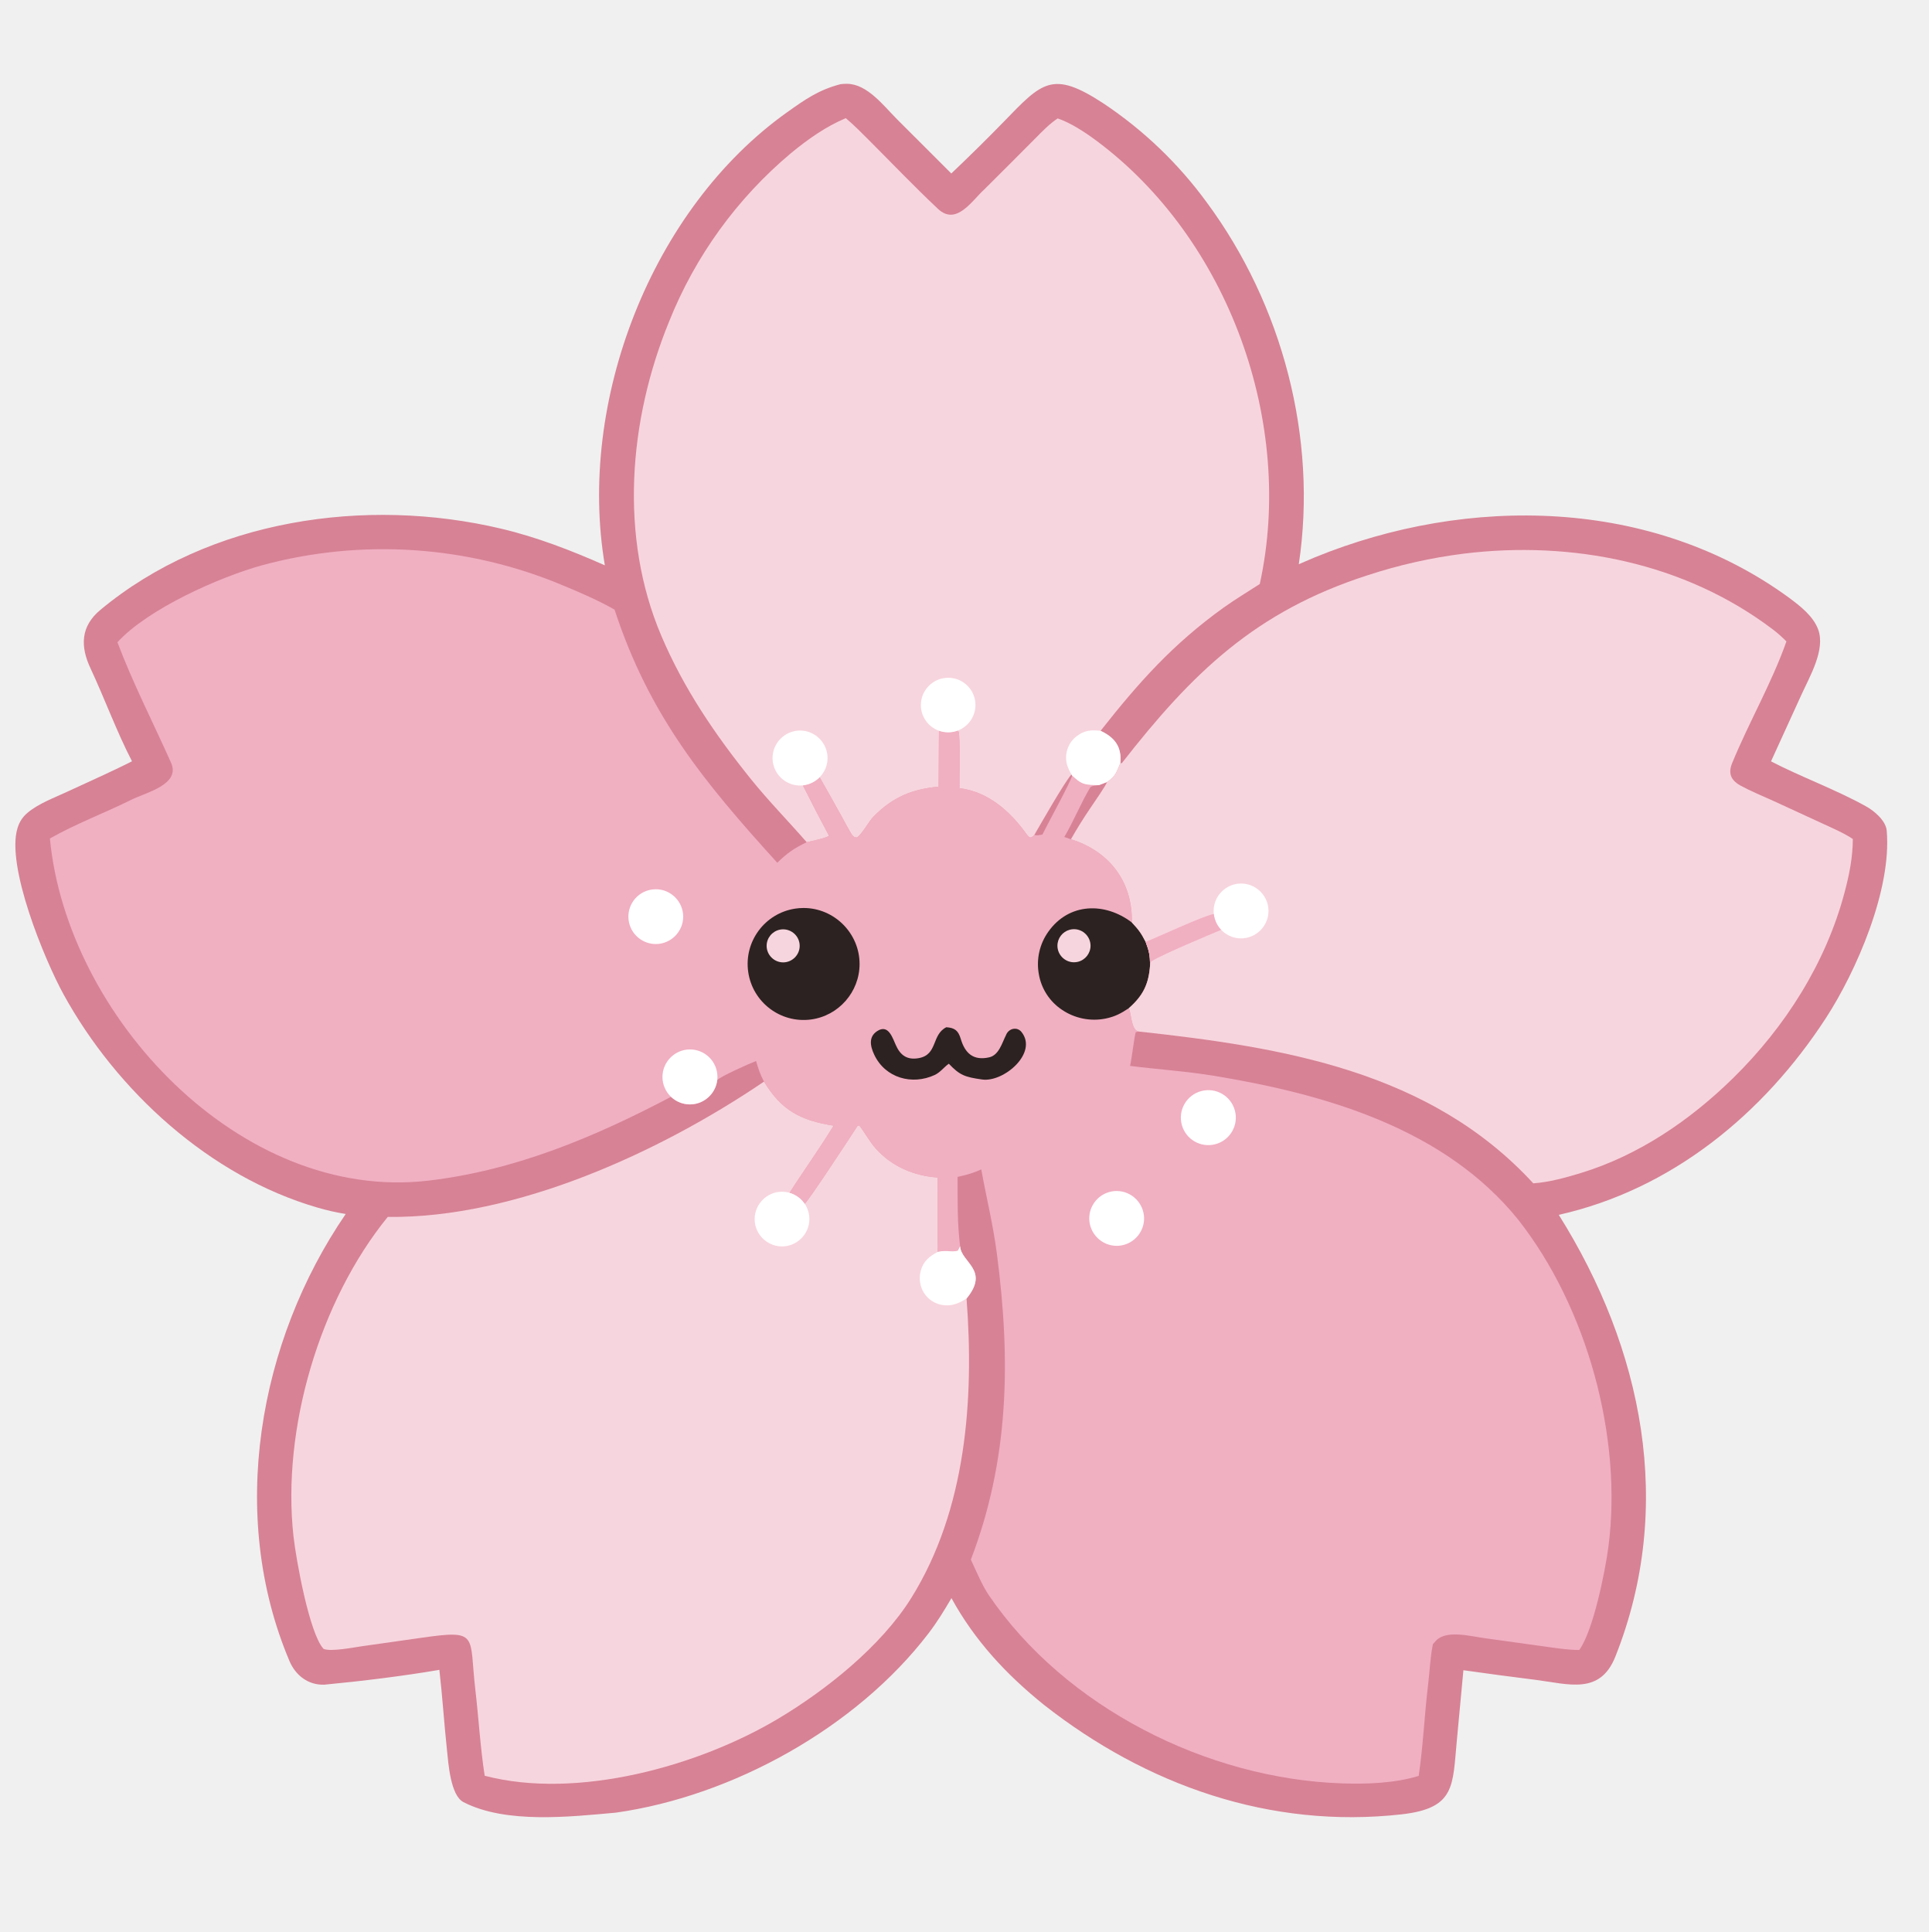
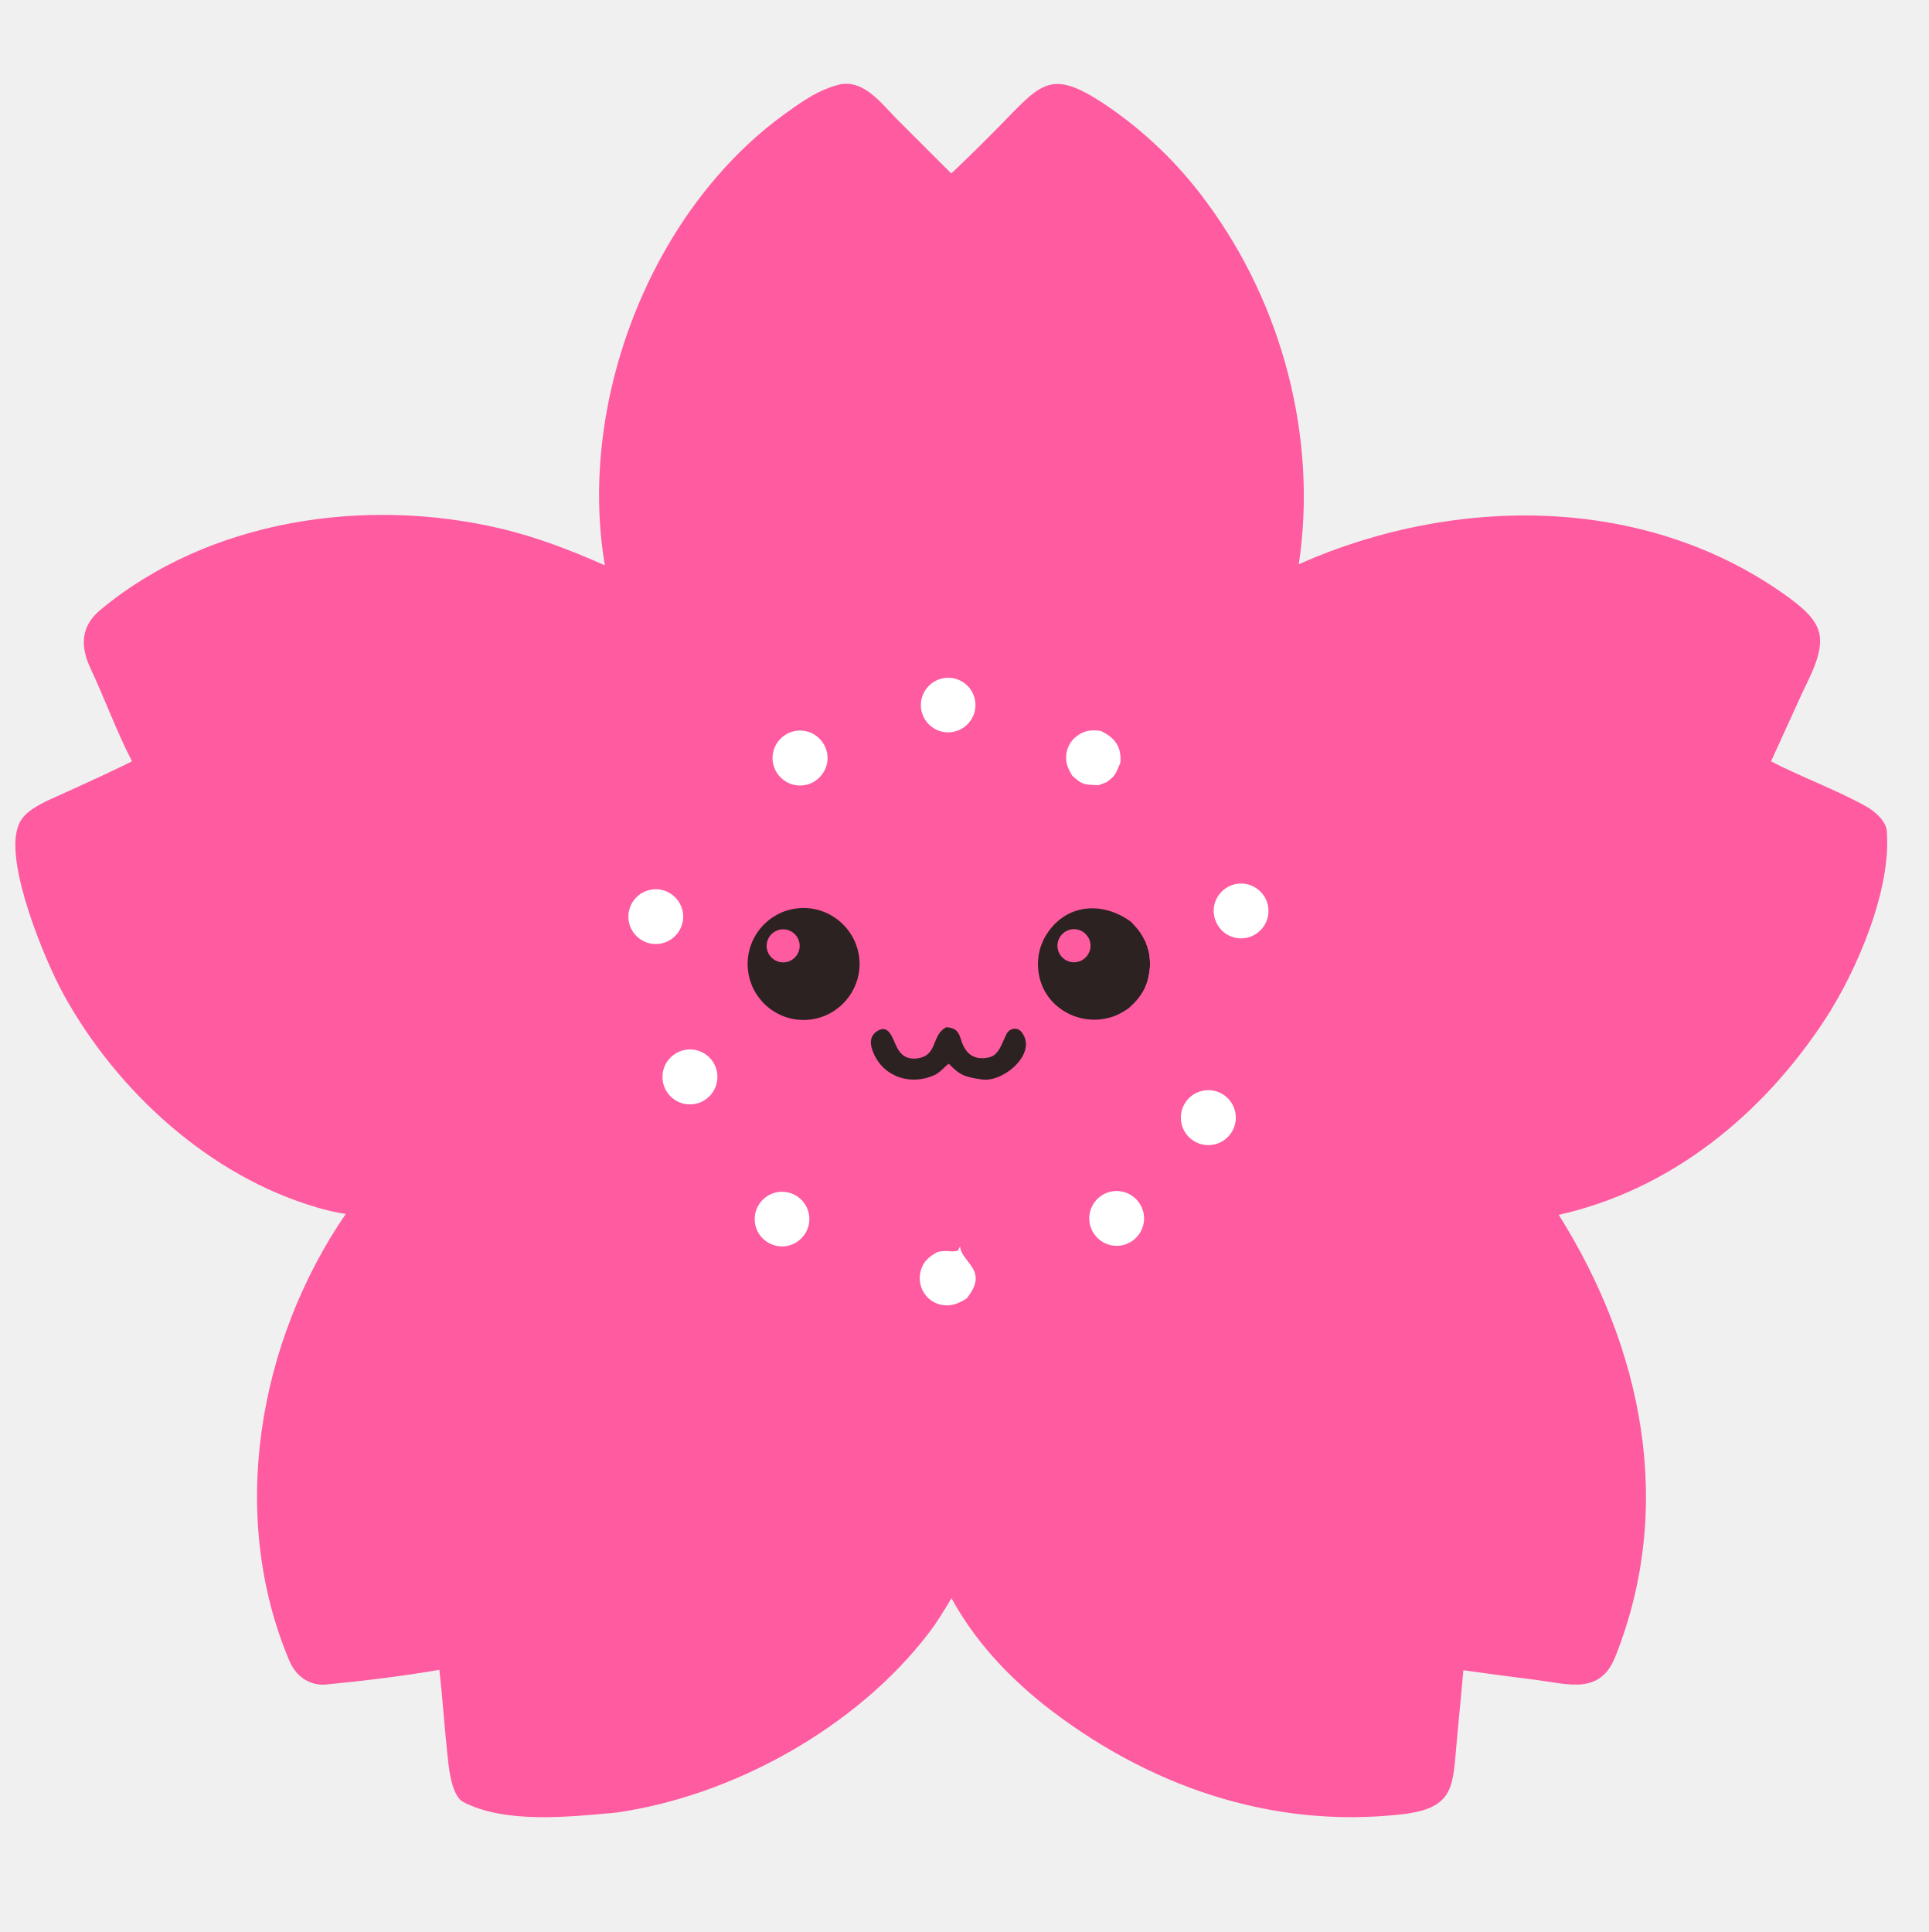
<svg xmlns="http://www.w3.org/2000/svg" width="100%" height="100%" viewBox="0 0 1024 1026" version="1.1" xml:space="preserve" style="fill-rule:evenodd;clip-rule:evenodd;stroke-linejoin:round;stroke-miterlimit:2;">
-   <path d="M446.392,44.69c1.128,-0.133 2.264,-0.192 3.4,-0.177c10.759,0.047 19.463,11.704 26.652,18.912l28.724,28.705c8.909,-8.444 19.305,-18.666 27.808,-27.431c20.419,-21.05 25.8,-27.547 52.857,-9.868c21.327,14.186 39.969,32.045 55.056,52.745c40.128,54.299 58.842,125.1 48.816,192.039c2.846,-1.259 5.708,-2.48 8.586,-3.665c81.284,-33.139 179.047,-31.705 251.827,21.541c5.84,4.356 12.702,9.644 15.359,16.712c4.033,10.731 -4.441,25.007 -8.895,34.801l-16.12,35.317c15.387,8.043 34.894,15.177 50.388,23.863c4.347,2.349 10.6,7.604 11.06,12.966c2.7,31.445 -16.217,74.716 -32.248,99.415c-33.217,51.175 -82.243,91.214 -141.907,104.58c44.521,70.918 61.812,154.757 30.041,234.628c-8.093,20.346 -24.642,14.611 -42.072,12.357c-12.885,-1.605 -25.756,-3.321 -38.611,-5.146l-3.439,36.783c-2.366,24.523 -0.52,36.522 -29.486,39.76c-69.592,7.782 -135.338,-15.367 -189.807,-58.152c-19.973,-16.08 -36.74,-34.08 -49.13,-56.672c-3.986,6.757 -7.407,12.45 -12.22,18.743c-38.191,49.937 -103.887,86.409 -165.964,95.17c-24.698,2.218 -58.399,6.001 -80.91,-5.562c-7.006,-3.598 -8.061,-20.787 -8.806,-27.733c-1.502,-14 -2.402,-28.442 -4.035,-42.537c-19.315,3.313 -41.472,6.015 -61.094,7.876c-8.604,0.3 -15.299,-5.002 -18.473,-12.489c-32.861,-77.515 -16.52,-169.821 29.839,-237.477c-5.087,-0.814 -10.117,-1.954 -15.058,-3.412c-57.046,-16.548 -106.516,-61.785 -134.78,-113.221c-10.085,-18.354 -30.753,-68.407 -24.403,-88.439c1.07,-3.376 2.726,-5.865 5.45,-8.126c5.832,-4.842 13.885,-7.774 20.73,-10.972c11.52,-5.381 23.24,-10.483 34.573,-16.242c-8.122,-15.653 -14.551,-33.365 -22.07,-49.431c-5.388,-11.511 -5.306,-22.16 5.242,-30.939c57.895,-48.187 141.071,-60.216 213.031,-43.117c19.073,4.538 37.219,11.6 54.896,19.429c-14.762,-86.703 24.624,-189.285 96.857,-240.667c9.627,-6.848 16.737,-11.845 28.336,-14.867" style="fill:#d78295;fill-rule:nonzero;" />
-   <path d="M62.354,341.076c16.109,-17.652 53.858,-34.538 76.866,-40.906c53.004,-14.315 109.302,-10.516 159.902,10.791c8.855,3.626 18.918,8.061 27.216,12.768c18.44,56.165 47.107,91.131 86.422,134.443c5.275,-5.191 9.028,-7.736 15.615,-10.914c2.868,-0.718 9.757,-2.005 11.874,-3.378c-4.759,-8.867 -9.389,-17.8 -13.888,-26.801c3.379,-0.352 6.532,-1.872 8.911,-4.297c4.004,6.988 7.946,14.01 11.827,21.067c0.967,1.748 4.656,8.691 5.657,9.888c1.378,1.103 0.621,0.8 2.326,1.003c2.65,-1.709 6.311,-8.582 8.734,-11.046c10.298,-10.47 20.601,-14.652 34.608,-15.928l0.193,-29.693c3.179,1.154 6.663,1.16 9.846,0.017l0.581,0.397c0.937,3.006 0.395,25.163 0.454,30.075c15.085,1.887 26.401,11.85 35.03,23.577c1.591,2.162 2.418,3.862 4.718,1.255c3.466,-6 15.78,-27.64 19.726,-32.159l0.366,0.633c4.542,4.124 5.721,4.877 12.051,5.022l2.136,0.058c1.479,-0.525 2.955,-1.131 4.416,-1.709c-0.756,2.122 -7.173,11.298 -8.836,13.786c-3.69,5.415 -7.156,10.979 -10.389,16.679c20.34,6.281 32.838,22.584 32.32,44.164c3.565,3.788 4.936,5.638 7.327,10.314c1.837,4.887 2.28,6.958 2.377,12.195c-0.675,10.101 -3.617,16.285 -11.262,23.001l0.221,0.686c1.189,3.78 1.259,10.965 4.88,11.718l-1.449,0.37c-0.791,2.314 -2.011,13.52 -3.041,17.904c15.181,1.886 29.989,2.846 45.195,5.357c58.902,9.726 122.04,27.967 161.019,76.416c36.405,46.33 55.502,115.513 47.783,173.866c-1.714,12.957 -8.062,44.479 -15.453,54.542c-6.015,0.037 -14.271,-1.292 -20.389,-2.125l-30.592,-4.251c-7.218,-1.021 -19.534,-4.299 -25.009,1.35c-0.593,0.612 -1.165,1.244 -1.714,1.896c-1.458,7.054 -1.659,14.158 -2.527,21.242c-1.93,15.759 -2.693,33.19 -5.026,48.756c-12.726,3.894 -27.403,4.432 -40.889,3.967c-71.56,-2.467 -146.853,-40.354 -187.444,-99.998c-3.388,-4.977 -6.882,-13.246 -9.487,-18.824c20.374,-53.206 21.18,-105.927 13.865,-162.063c-2.142,-16.436 -5.493,-29.396 -8.337,-45.159c-4.397,2.031 -7.815,2.924 -12.57,3.97c0.027,13.166 -0.225,23.654 1.32,36.767c-0.467,1.065 -0.608,1.418 -1.192,2.424c-4.032,1.007 -5.148,-0.532 -10.681,0.633l-0.079,-39.502c-12.506,-0.811 -24.167,-5.822 -32.65,-15.161c-3.381,-3.722 -5.888,-8.539 -8.93,-12.5l-0.934,0.278c-2.829,4.375 -26.456,40.462 -28.061,41.328c-1.909,-2.824 -4.753,-4.888 -8.03,-5.828c7.657,-12.01 15.918,-23.369 23.374,-35.644c-17.369,-2.749 -27.627,-8.001 -36.953,-23.39c-1.97,-3.702 -3.054,-6.933 -4.21,-10.927c-2.773,0.983 -19.823,8.568 -20.607,10.163c-0.874,7.305 -7.14,12.866 -14.497,12.866c-3.745,0 -7.351,-1.441 -10.064,-4.023c-40.683,21.442 -82.95,39.165 -128.971,44.521c-99.726,11.607 -191.872,-87.338 -200.855,-181.713c13.727,-7.819 29.239,-13.597 43.358,-20.625c7.71,-3.837 26.16,-8 20.976,-19.621c-9.443,-21.164 -20.3,-42.293 -28.474,-63.968" style="fill:#f1afc2;fill-rule:nonzero;" />
+   <path d="M446.392,44.69c1.128,-0.133 2.264,-0.192 3.4,-0.177c10.759,0.047 19.463,11.704 26.652,18.912l28.724,28.705c8.909,-8.444 19.305,-18.666 27.808,-27.431c20.419,-21.05 25.8,-27.547 52.857,-9.868c21.327,14.186 39.969,32.045 55.056,52.745c40.128,54.299 58.842,125.1 48.816,192.039c2.846,-1.259 5.708,-2.48 8.586,-3.665c81.284,-33.139 179.047,-31.705 251.827,21.541c5.84,4.356 12.702,9.644 15.359,16.712c4.033,10.731 -4.441,25.007 -8.895,34.801l-16.12,35.317c15.387,8.043 34.894,15.177 50.388,23.863c4.347,2.349 10.6,7.604 11.06,12.966c2.7,31.445 -16.217,74.716 -32.248,99.415c-33.217,51.175 -82.243,91.214 -141.907,104.58c44.521,70.918 61.812,154.757 30.041,234.628c-8.093,20.346 -24.642,14.611 -42.072,12.357c-12.885,-1.605 -25.756,-3.321 -38.611,-5.146l-3.439,36.783c-2.366,24.523 -0.52,36.522 -29.486,39.76c-69.592,7.782 -135.338,-15.367 -189.807,-58.152c-19.973,-16.08 -36.74,-34.08 -49.13,-56.672c-3.986,6.757 -7.407,12.45 -12.22,18.743c-38.191,49.937 -103.887,86.409 -165.964,95.17c-24.698,2.218 -58.399,6.001 -80.91,-5.562c-7.006,-3.598 -8.061,-20.787 -8.806,-27.733c-1.502,-14 -2.402,-28.442 -4.035,-42.537c-19.315,3.313 -41.472,6.015 -61.094,7.876c-8.604,0.3 -15.299,-5.002 -18.473,-12.489c-32.861,-77.515 -16.52,-169.821 29.839,-237.477c-5.087,-0.814 -10.117,-1.954 -15.058,-3.412c-57.046,-16.548 -106.516,-61.785 -134.78,-113.221c-10.085,-18.354 -30.753,-68.407 -24.403,-88.439c1.07,-3.376 2.726,-5.865 5.45,-8.126c5.832,-4.842 13.885,-7.774 20.73,-10.972c11.52,-5.381 23.24,-10.483 34.573,-16.242c-8.122,-15.653 -14.551,-33.365 -22.07,-49.431c-5.388,-11.511 -5.306,-22.16 5.242,-30.939c57.895,-48.187 141.071,-60.216 213.031,-43.117c19.073,4.538 37.219,11.6 54.896,19.429c-14.762,-86.703 24.624,-189.285 96.857,-240.667c9.627,-6.848 16.737,-11.845 28.336,-14.867" style="fill:#ff5ba0;fill-rule:nonzero;" />
+   <path d="M62.354,341.076c16.109,-17.652 53.858,-34.538 76.866,-40.906c53.004,-14.315 109.302,-10.516 159.902,10.791c8.855,3.626 18.918,8.061 27.216,12.768c18.44,56.165 47.107,91.131 86.422,134.443c5.275,-5.191 9.028,-7.736 15.615,-10.914c2.868,-0.718 9.757,-2.005 11.874,-3.378c-4.759,-8.867 -9.389,-17.8 -13.888,-26.801c3.379,-0.352 6.532,-1.872 8.911,-4.297c4.004,6.988 7.946,14.01 11.827,21.067c0.967,1.748 4.656,8.691 5.657,9.888c1.378,1.103 0.621,0.8 2.326,1.003c2.65,-1.709 6.311,-8.582 8.734,-11.046c10.298,-10.47 20.601,-14.652 34.608,-15.928l0.193,-29.693c3.179,1.154 6.663,1.16 9.846,0.017l0.581,0.397c0.937,3.006 0.395,25.163 0.454,30.075c15.085,1.887 26.401,11.85 35.03,23.577c1.591,2.162 2.418,3.862 4.718,1.255c3.466,-6 15.78,-27.64 19.726,-32.159l0.366,0.633c4.542,4.124 5.721,4.877 12.051,5.022l2.136,0.058c1.479,-0.525 2.955,-1.131 4.416,-1.709c-0.756,2.122 -7.173,11.298 -8.836,13.786c-3.69,5.415 -7.156,10.979 -10.389,16.679c20.34,6.281 32.838,22.584 32.32,44.164c3.565,3.788 4.936,5.638 7.327,10.314c1.837,4.887 2.28,6.958 2.377,12.195c-0.675,10.101 -3.617,16.285 -11.262,23.001l0.221,0.686c1.189,3.78 1.259,10.965 4.88,11.718l-1.449,0.37c-0.791,2.314 -2.011,13.52 -3.041,17.904c15.181,1.886 29.989,2.846 45.195,5.357c58.902,9.726 122.04,27.967 161.019,76.416c36.405,46.33 55.502,115.513 47.783,173.866c-1.714,12.957 -8.062,44.479 -15.453,54.542c-6.015,0.037 -14.271,-1.292 -20.389,-2.125l-30.592,-4.251c-7.218,-1.021 -19.534,-4.299 -25.009,1.35c-0.593,0.612 -1.165,1.244 -1.714,1.896c-1.458,7.054 -1.659,14.158 -2.527,21.242c-1.93,15.759 -2.693,33.19 -5.026,48.756c-12.726,3.894 -27.403,4.432 -40.889,3.967c-71.56,-2.467 -146.853,-40.354 -187.444,-99.998c-3.388,-4.977 -6.882,-13.246 -9.487,-18.824c20.374,-53.206 21.18,-105.927 13.865,-162.063c-2.142,-16.436 -5.493,-29.396 -8.337,-45.159c-4.397,2.031 -7.815,2.924 -12.57,3.97c0.027,13.166 -0.225,23.654 1.32,36.767c-0.467,1.065 -0.608,1.418 -1.192,2.424c-4.032,1.007 -5.148,-0.532 -10.681,0.633l-0.079,-39.502c-12.506,-0.811 -24.167,-5.822 -32.65,-15.161c-3.381,-3.722 -5.888,-8.539 -8.93,-12.5l-0.934,0.278c-2.829,4.375 -26.456,40.462 -28.061,41.328c-1.909,-2.824 -4.753,-4.888 -8.03,-5.828c7.657,-12.01 15.918,-23.369 23.374,-35.644c-17.369,-2.749 -27.627,-8.001 -36.953,-23.39c-1.97,-3.702 -3.054,-6.933 -4.21,-10.927c-2.773,0.983 -19.823,8.568 -20.607,10.163c-0.874,7.305 -7.14,12.866 -14.497,12.866c-3.745,0 -7.351,-1.441 -10.064,-4.023c-40.683,21.442 -82.95,39.165 -128.971,44.521c-99.726,11.607 -191.872,-87.338 -200.855,-181.713c13.727,-7.819 29.239,-13.597 43.358,-20.625c7.71,-3.837 26.16,-8 20.976,-19.621c-9.443,-21.164 -20.3,-42.293 -28.474,-63.968" style="fill:#ff5ba0;fill-rule:nonzero;" />
  <path d="M599.478,535.378c-4.24,2.827 -7.321,4.492 -12.409,5.543c-8.052,1.606 -16.421,-0.096 -23.205,-4.72c-6.443,-4.311 -10.846,-11.08 -12.176,-18.717c-1.501,-7.983 0.346,-16.243 5.103,-22.827c10.954,-15.291 29.943,-15.636 44.245,-4.789c3.565,3.788 4.936,5.638 7.327,10.314c1.837,4.887 2.28,6.958 2.377,12.195c-0.675,10.101 -3.617,16.285 -11.262,23.001" style="fill:#2c2221;fill-rule:nonzero;" />
-   <path d="M568.033,493.746c0.745,-0.201 1.514,-0.302 2.285,-0.302c4.822,-0 8.79,3.968 8.79,8.79c0,4.047 -2.795,7.597 -6.73,8.545c-0.674,0.163 -1.366,0.245 -2.06,0.245c-4.822,-0 -8.79,-3.968 -8.79,-8.79c0,-3.962 2.679,-7.458 6.505,-8.488" style="fill:#f7d5de;fill-rule:nonzero;" />
+   <path d="M568.033,493.746c0.745,-0.201 1.514,-0.302 2.285,-0.302c4.822,-0 8.79,3.968 8.79,8.79c0,4.047 -2.795,7.597 -6.73,8.545c-0.674,0.163 -1.366,0.245 -2.06,0.245c-4.822,-0 -8.79,-3.968 -8.79,-8.79c0,-3.962 2.679,-7.458 6.505,-8.488" style="fill:#ff5ba0;fill-rule:nonzero;" />
  <path d="M356.32,582.482c-2.895,-2.755 -4.535,-6.581 -4.535,-10.577c-0,-8.009 6.591,-14.6 14.6,-14.6c3.746,-0 7.352,1.442 10.066,4.024c2.895,2.755 4.535,6.581 4.535,10.576c0,8.01 -6.591,14.601 -14.601,14.601c-3.745,0 -7.351,-1.442 -10.065,-4.024" style="fill:#fff;fill-rule:nonzero;" />
-   <path d="M587.941,415.239c-0.756,2.122 -7.173,11.298 -8.836,13.786c-3.69,5.415 -7.156,10.979 -10.389,16.679l-3.539,-1.22c4.702,-7.849 8.941,-18.271 13.739,-26.263c0.576,-0.959 3.241,-1.065 4.609,-1.273c1.479,-0.525 2.955,-1.131 4.416,-1.709" style="fill:#d78295;fill-rule:nonzero;" />
-   <path d="M568.972,411.235l0.366,0.633c-0.533,2.963 -13.545,26.631 -15.789,31.31c-1.675,0.308 -2.652,0.644 -4.303,0.216c3.466,-6 15.78,-27.64 19.726,-32.159" style="fill:#d78295;fill-rule:nonzero;" />
+   <path d="M587.941,415.239c-0.756,2.122 -7.173,11.298 -8.836,13.786c-3.69,5.415 -7.156,10.979 -10.389,16.679l-3.539,-1.22c4.702,-7.849 8.941,-18.271 13.739,-26.263c0.576,-0.959 3.241,-1.065 4.609,-1.273c1.479,-0.525 2.955,-1.131 4.416,-1.709" style="fill:#ff5ba0;fill-rule:nonzero;" />
+   <path d="M568.972,411.235l0.366,0.633c-0.533,2.963 -13.545,26.631 -15.789,31.31c-1.675,0.308 -2.652,0.644 -4.303,0.216c3.466,-6 15.78,-27.64 19.726,-32.159" style="fill:#ff5ba0;fill-rule:nonzero;" />
  <path d="M422.167,482.544c1.508,-0.234 3.031,-0.351 4.556,-0.351c16.314,-0 29.738,13.424 29.738,29.738c0,14.85 -11.123,27.538 -25.845,29.482c-16.142,2.11 -30.98,-9.149 -33.293,-25.263c-2.313,-16.114 8.761,-31.092 24.844,-33.606" style="fill:#2c2221;fill-rule:nonzero;" />
-   <path d="M414.049,493.718c4.648,-0.993 9.303,1.961 10.382,6.59c0.152,0.653 0.229,1.322 0.229,1.993c0,4.815 -3.962,8.777 -8.777,8.777c-4.815,0 -8.777,-3.962 -8.777,-8.777c0,-4.125 2.909,-7.721 6.943,-8.583" style="fill:#f7d5de;fill-rule:nonzero;" />
+   <path d="M414.049,493.718c4.648,-0.993 9.303,1.961 10.382,6.59c0.152,0.653 0.229,1.322 0.229,1.993c0,4.815 -3.962,8.777 -8.777,8.777c-4.815,0 -8.777,-3.962 -8.777,-8.777c0,-4.125 2.909,-7.721 6.943,-8.583" style="fill:#ff5ba0;fill-rule:nonzero;" />
  <path d="M502.512,545.524c4.442,0.294 6.356,1.721 7.688,6.209c2.251,7.582 6.675,11.692 15.103,9.767c5.184,-1.185 6.78,-7.594 8.915,-11.796c1.376,-3.621 5.867,-4.618 8.235,-1.653c8.885,11.129 -9.437,26.824 -20.894,25.223c-9.379,-1.31 -11.93,-2.343 -17.707,-8.374c-2.526,1.733 -4.45,4.547 -7.496,5.971c-12.011,5.572 -26.225,1.62 -32.084,-10.705c-2.376,-4.998 -3.207,-10.283 2.588,-13.182c5.206,-2.387 7.182,4.407 8.805,7.915c2.42,5.555 6.069,8.156 12.265,7.018c10.147,-1.863 6.635,-12.369 14.582,-16.393" style="fill:#2c2221;fill-rule:nonzero;" />
  <path d="M637.849,579.44c7.776,-2.105 15.788,2.489 17.899,10.264c2.111,7.775 -2.475,15.79 -10.248,17.908c-7.783,2.121 -15.811,-2.472 -17.925,-10.257c-2.114,-7.785 2.487,-15.808 10.274,-17.915" style="fill:#fff;fill-rule:nonzero;" />
  <path d="M588.597,633.165c1.419,-0.448 2.898,-0.676 4.386,-0.676c7.987,-0 14.559,6.572 14.559,14.559c0,6.452 -4.29,12.171 -10.485,13.977c-1.324,0.386 -2.695,0.582 -4.074,0.582c-7.987,-0 -14.559,-6.573 -14.559,-14.559c0,-6.334 4.134,-11.975 10.173,-13.883" style="fill:#fff;fill-rule:nonzero;" />
  <path d="M344.607,472.697c1.189,-0.307 2.413,-0.463 3.641,-0.463c7.984,0 14.553,6.57 14.553,14.553c0,7.984 -6.569,14.553 -14.553,14.553c-6.7,0 -12.576,-4.627 -14.147,-11.14c-1.864,-7.724 2.813,-15.516 10.506,-17.503" style="fill:#fff;fill-rule:nonzero;" />
-   <path d="M405.698,574.403c9.326,15.389 19.584,20.641 36.953,23.39c-7.456,12.275 -15.717,23.634 -23.374,35.644c3.278,0.94 6.12,3.003 8.03,5.828c1.605,-0.866 25.232,-36.953 28.061,-41.328l0.934,-0.278c3.042,3.961 5.549,8.778 8.93,12.5c8.483,9.339 20.144,14.35 32.65,15.161l0.079,39.502c5.533,-1.165 6.649,0.374 10.681,-0.633c0.584,-1.006 0.725,-1.359 1.192,-2.424c0.45,8.749 15.917,12.581 3.436,27.824c4.052,53.288 -0.074,112.052 -29.365,159.041c-15.88,25.475 -44.994,48.761 -70.567,64.032c-42.457,25.355 -106.872,43.21 -155.957,30.365c-2.296,-14.764 -3.235,-30.937 -4.969,-45.781c-3.394,-29.046 2.28,-31.935 -28.843,-27.458l-31.229,4.432c-4.649,0.655 -16.767,3.068 -20.52,1.419c-7.491,-7.953 -14.6,-47.379 -15.971,-59.8c-6.286,-56.964 13.853,-125.099 50.054,-169.584c67.844,0.826 144.474,-34.331 199.795,-71.852" style="fill:#f7d5de;fill-rule:nonzero;" />
+   <path d="M405.698,574.403c9.326,15.389 19.584,20.641 36.953,23.39c-7.456,12.275 -15.717,23.634 -23.374,35.644c3.278,0.94 6.12,3.003 8.03,5.828c1.605,-0.866 25.232,-36.953 28.061,-41.328l0.934,-0.278c3.042,3.961 5.549,8.778 8.93,12.5c8.483,9.339 20.144,14.35 32.65,15.161l0.079,39.502c5.533,-1.165 6.649,0.374 10.681,-0.633c0.584,-1.006 0.725,-1.359 1.192,-2.424c0.45,8.749 15.917,12.581 3.436,27.824c4.052,53.288 -0.074,112.052 -29.365,159.041c-15.88,25.475 -44.994,48.761 -70.567,64.032c-42.457,25.355 -106.872,43.21 -155.957,30.365c-2.296,-14.764 -3.235,-30.937 -4.969,-45.781c-3.394,-29.046 2.28,-31.935 -28.843,-27.458l-31.229,4.432c-4.649,0.655 -16.767,3.068 -20.52,1.419c-7.491,-7.953 -14.6,-47.379 -15.971,-59.8c-6.286,-56.964 13.853,-125.099 50.054,-169.584c67.844,0.826 144.474,-34.331 199.795,-71.852" style="fill:#ff5ba0;fill-rule:nonzero;" />
  <path d="M497.961,664.822c5.533,-1.165 6.649,0.374 10.681,-0.633c0.584,-1.006 0.725,-1.359 1.192,-2.424c0.45,8.749 15.917,12.581 3.436,27.824l-0.486,0.29c-4.027,2.46 -7.767,3.991 -12.642,3.091c-3.878,-0.686 -7.297,-2.963 -9.426,-6.276c-2.227,-3.503 -2.878,-7.788 -1.79,-11.794c1.45,-5.252 4.594,-7.669 9.035,-10.078" style="fill:#fff;fill-rule:nonzero;" />
  <path d="M427.307,639.265c1.623,2.401 2.49,5.234 2.49,8.132c0,7.966 -6.555,14.522 -14.522,14.522c-4.819,-0 -9.334,-2.399 -12.032,-6.391c-1.623,-2.401 -2.49,-5.234 -2.49,-8.131c-0,-7.967 6.555,-14.523 14.522,-14.523c4.819,0 9.334,2.399 12.032,6.391" style="fill:#fff;fill-rule:nonzero;" />
-   <path d="M449.133,62.744c4.345,3.683 7.939,7.318 11.95,11.33c12.297,12.304 24.335,24.928 37.004,36.841c9.793,9.209 18.067,-4.417 24.643,-10.361c9.094,-9.069 18.213,-18.125 27.248,-27.252c3.741,-3.78 7.23,-7.437 11.672,-10.42c6.943,2.348 14.61,7.399 20.452,11.74c70.514,52.411 105.573,150.248 86.882,235.515c-6.473,4.222 -12.899,8.019 -19.199,12.537c-26.851,19.256 -45.192,39.831 -65.335,65.437c7.547,3.523 11.301,8.545 10.48,17.105c-2.075,4.879 -2.453,6.889 -6.989,10.023c-1.461,0.578 -2.937,1.184 -4.416,1.709l-2.136,-0.058c-6.33,-0.145 -7.509,-0.898 -12.051,-5.022l-0.366,-0.633c-3.946,4.519 -16.26,26.159 -19.726,32.159c-2.3,2.607 -3.127,0.907 -4.718,-1.255c-8.629,-11.727 -19.945,-21.69 -35.03,-23.577c-0.059,-4.912 0.483,-27.069 -0.454,-30.075l-0.581,-0.397c-3.183,1.143 -6.667,1.137 -9.846,-0.017l-0.193,29.693c-14.007,1.276 -24.31,5.458 -34.608,15.928c-2.423,2.464 -6.084,9.337 -8.734,11.046c-1.705,-0.203 -0.948,0.1 -2.326,-1.003c-1.001,-1.197 -4.69,-8.14 -5.657,-9.888c-3.881,-7.057 -7.823,-14.079 -11.827,-21.067c-2.379,2.425 -5.532,3.945 -8.911,4.297c4.499,9.001 9.129,17.935 13.888,26.801c-2.117,1.373 -9.006,2.66 -11.874,3.378c-9.906,-11.375 -20.21,-21.818 -29.72,-33.638c-19.033,-23.654 -35.557,-47.957 -47.462,-75.942c-22.42,-52.699 -17.34,-114.339 4.026,-166.698c13.874,-34.819 36.18,-65.653 64.908,-89.726c8.881,-7.299 18.374,-14.033 29.006,-18.51" style="fill:#f7d5de;fill-rule:nonzero;" />
+   <path d="M449.133,62.744c4.345,3.683 7.939,7.318 11.95,11.33c12.297,12.304 24.335,24.928 37.004,36.841c9.793,9.209 18.067,-4.417 24.643,-10.361c9.094,-9.069 18.213,-18.125 27.248,-27.252c3.741,-3.78 7.23,-7.437 11.672,-10.42c6.943,2.348 14.61,7.399 20.452,11.74c70.514,52.411 105.573,150.248 86.882,235.515c-6.473,4.222 -12.899,8.019 -19.199,12.537c-26.851,19.256 -45.192,39.831 -65.335,65.437c7.547,3.523 11.301,8.545 10.48,17.105c-2.075,4.879 -2.453,6.889 -6.989,10.023c-1.461,0.578 -2.937,1.184 -4.416,1.709l-2.136,-0.058c-6.33,-0.145 -7.509,-0.898 -12.051,-5.022l-0.366,-0.633c-3.946,4.519 -16.26,26.159 -19.726,32.159c-2.3,2.607 -3.127,0.907 -4.718,-1.255c-8.629,-11.727 -19.945,-21.69 -35.03,-23.577c-0.059,-4.912 0.483,-27.069 -0.454,-30.075l-0.581,-0.397c-3.183,1.143 -6.667,1.137 -9.846,-0.017l-0.193,29.693c-14.007,1.276 -24.31,5.458 -34.608,15.928c-2.423,2.464 -6.084,9.337 -8.734,11.046c-1.705,-0.203 -0.948,0.1 -2.326,-1.003c-1.001,-1.197 -4.69,-8.14 -5.657,-9.888c-3.881,-7.057 -7.823,-14.079 -11.827,-21.067c-2.379,2.425 -5.532,3.945 -8.911,4.297c4.499,9.001 9.129,17.935 13.888,26.801c-2.117,1.373 -9.006,2.66 -11.874,3.378c-9.906,-11.375 -20.21,-21.818 -29.72,-33.638c-19.033,-23.654 -35.557,-47.957 -47.462,-75.942c-22.42,-52.699 -17.34,-114.339 4.026,-166.698c13.874,-34.819 36.18,-65.653 64.908,-89.726c8.881,-7.299 18.374,-14.033 29.006,-18.51" style="fill:#ff5ba0;fill-rule:nonzero;" />
  <path d="M426.361,417.079c-7.028,0.732 -13.629,-3.739 -15.558,-10.537c-0.368,-1.297 -0.555,-2.639 -0.555,-3.987c0,-8.01 6.592,-14.602 14.602,-14.602c8.011,0 14.602,6.592 14.602,14.602c0,7.442 -5.689,13.754 -13.091,14.524" style="fill:#fff;fill-rule:nonzero;" />
  <path d="M568.972,411.235c-2.029,-3.528 -3.184,-6.328 -2.746,-10.508c0.406,-3.83 2.364,-7.331 5.415,-9.682c4.27,-3.311 7.849,-3.47 12.809,-2.934c7.547,3.523 11.301,8.545 10.48,17.105c-2.075,4.879 -2.453,6.889 -6.989,10.023c-1.461,0.578 -2.937,1.184 -4.416,1.709l-2.136,-0.058c-6.33,-0.145 -7.509,-0.898 -12.051,-5.022l-0.366,-0.633Z" style="fill:#fff;fill-rule:nonzero;" />
  <path d="M498.617,388.073c-5.749,-2.06 -9.607,-7.541 -9.607,-13.647c-0,-7.953 6.544,-14.497 14.497,-14.497c1.708,-0 3.402,0.301 5.005,0.891c5.689,2.093 9.492,7.543 9.492,13.606c-0,7.952 -6.544,14.497 -14.497,14.497c-1.667,-0 -3.321,-0.288 -4.89,-0.85" style="fill:#fff;fill-rule:nonzero;" />
-   <path d="M594.93,405.216l0.774,0.087c37.498,-48.055 71.002,-80.649 130.597,-99.828c16.584,-5.442 33.652,-9.278 50.97,-11.455c57.301,-7.035 117.251,4.721 164.04,40.155c2.69,2.038 4.965,4.062 7.331,6.457c-7.6,21.699 -20.081,43.279 -28.818,64.642c-2.165,5.295 -0.782,8.89 4.193,11.792c5.641,3.077 11.75,5.584 17.63,8.227l27.227,12.539c4.296,1.975 11.269,5.059 15.033,7.755c-0.044,9.808 -1.841,18.709 -4.321,28.116c-9.925,37.659 -31.637,71.758 -59.298,98.873c-22.835,22.385 -50.123,41.002 -80.873,50.382c-7.965,2.43 -16.896,4.897 -25.201,5.452c-54.854,-59.659 -132.993,-72.289 -209.635,-80.628c-3.621,-0.753 -3.691,-7.938 -4.88,-11.718l-0.221,-0.686c7.645,-6.716 10.587,-12.9 11.262,-23.001c-0.097,-5.237 -0.54,-7.308 -2.377,-12.195c-2.391,-4.676 -3.762,-6.526 -7.327,-10.314c0.518,-21.58 -11.98,-37.883 -32.32,-44.164c3.233,-5.7 6.699,-11.264 10.389,-16.679c1.663,-2.488 8.08,-11.664 8.836,-13.786c4.536,-3.134 4.914,-5.144 6.989,-10.023" style="fill:#f7d5de;fill-rule:nonzero;" />
+   <path d="M594.93,405.216l0.774,0.087c37.498,-48.055 71.002,-80.649 130.597,-99.828c16.584,-5.442 33.652,-9.278 50.97,-11.455c57.301,-7.035 117.251,4.721 164.04,40.155c2.69,2.038 4.965,4.062 7.331,6.457c-7.6,21.699 -20.081,43.279 -28.818,64.642c-2.165,5.295 -0.782,8.89 4.193,11.792c5.641,3.077 11.75,5.584 17.63,8.227l27.227,12.539c4.296,1.975 11.269,5.059 15.033,7.755c-0.044,9.808 -1.841,18.709 -4.321,28.116c-9.925,37.659 -31.637,71.758 -59.298,98.873c-22.835,22.385 -50.123,41.002 -80.873,50.382c-7.965,2.43 -16.896,4.897 -25.201,5.452c-54.854,-59.659 -132.993,-72.289 -209.635,-80.628c-3.621,-0.753 -3.691,-7.938 -4.88,-11.718l-0.221,-0.686c7.645,-6.716 10.587,-12.9 11.262,-23.001c-0.097,-5.237 -0.54,-7.308 -2.377,-12.195c-2.391,-4.676 -3.762,-6.526 -7.327,-10.314c0.518,-21.58 -11.98,-37.883 -32.32,-44.164c3.233,-5.7 6.699,-11.264 10.389,-16.679c1.663,-2.488 8.08,-11.664 8.836,-13.786c4.536,-3.134 4.914,-5.144 6.989,-10.023" style="fill:#ff5ba0;fill-rule:nonzero;" />
  <path d="M644.567,485.416c-0.062,-0.547 -0.093,-1.097 -0.093,-1.647c-0,-7.991 6.575,-14.567 14.567,-14.567c7.408,-0 13.696,5.652 14.484,13.018c0.055,0.514 0.083,1.031 0.083,1.549c-0,7.991 -6.576,14.567 -14.567,14.567c-7.372,-0 -13.64,-5.596 -14.474,-12.92" style="fill:#fff;fill-rule:nonzero;" />
-   <path d="M608.363,500.182c6.119,-2.37 31.594,-14.274 36.204,-14.766c0.348,3.146 1.712,6.095 3.883,8.398c-6.83,2.925 -29.602,12.27 -37.058,16.706c-0.168,0.1 -0.609,1.494 -0.652,1.857c-0.097,-5.237 -0.54,-7.308 -2.377,-12.195" style="fill:#f1afc2;fill-rule:nonzero;" />
+   <path d="M608.363,500.182c6.119,-2.37 31.594,-14.274 36.204,-14.766c0.348,3.146 1.712,6.095 3.883,8.398c-6.83,2.925 -29.602,12.27 -37.058,16.706c-0.168,0.1 -0.609,1.494 -0.652,1.857c-0.097,-5.237 -0.54,-7.308 -2.377,-12.195" style="fill:#ff5ba0;fill-rule:nonzero;" />
</svg>
